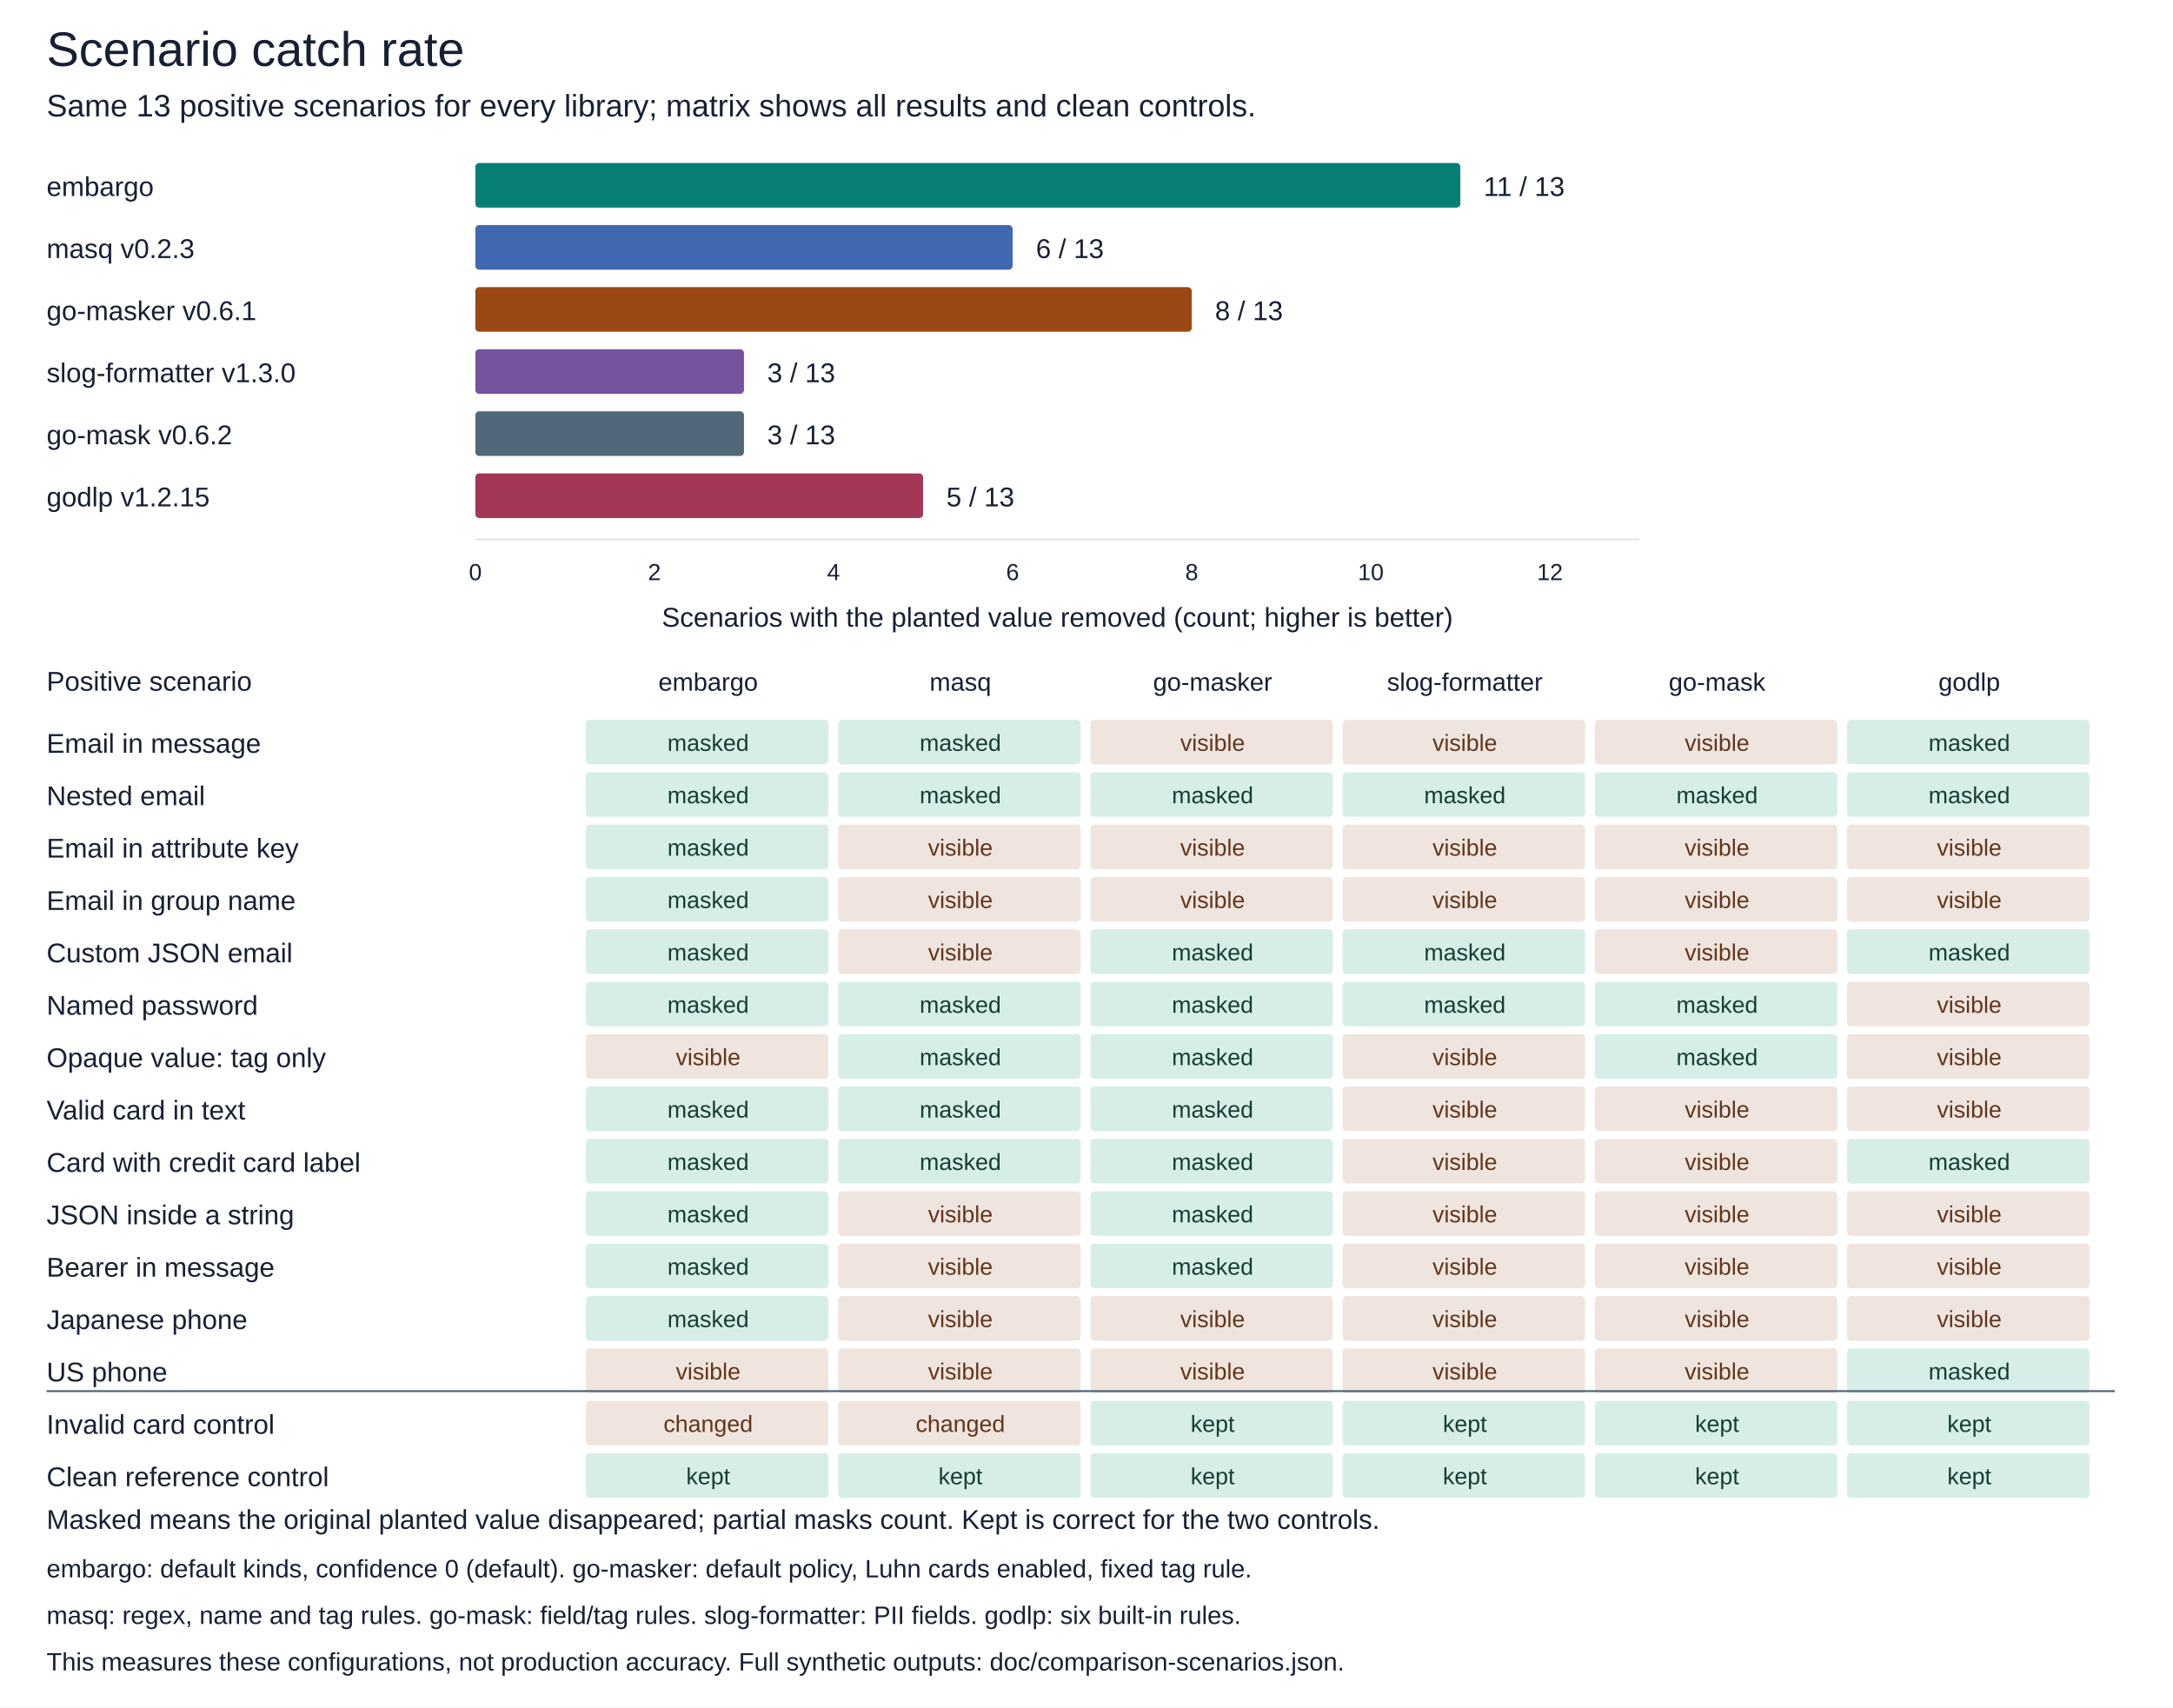
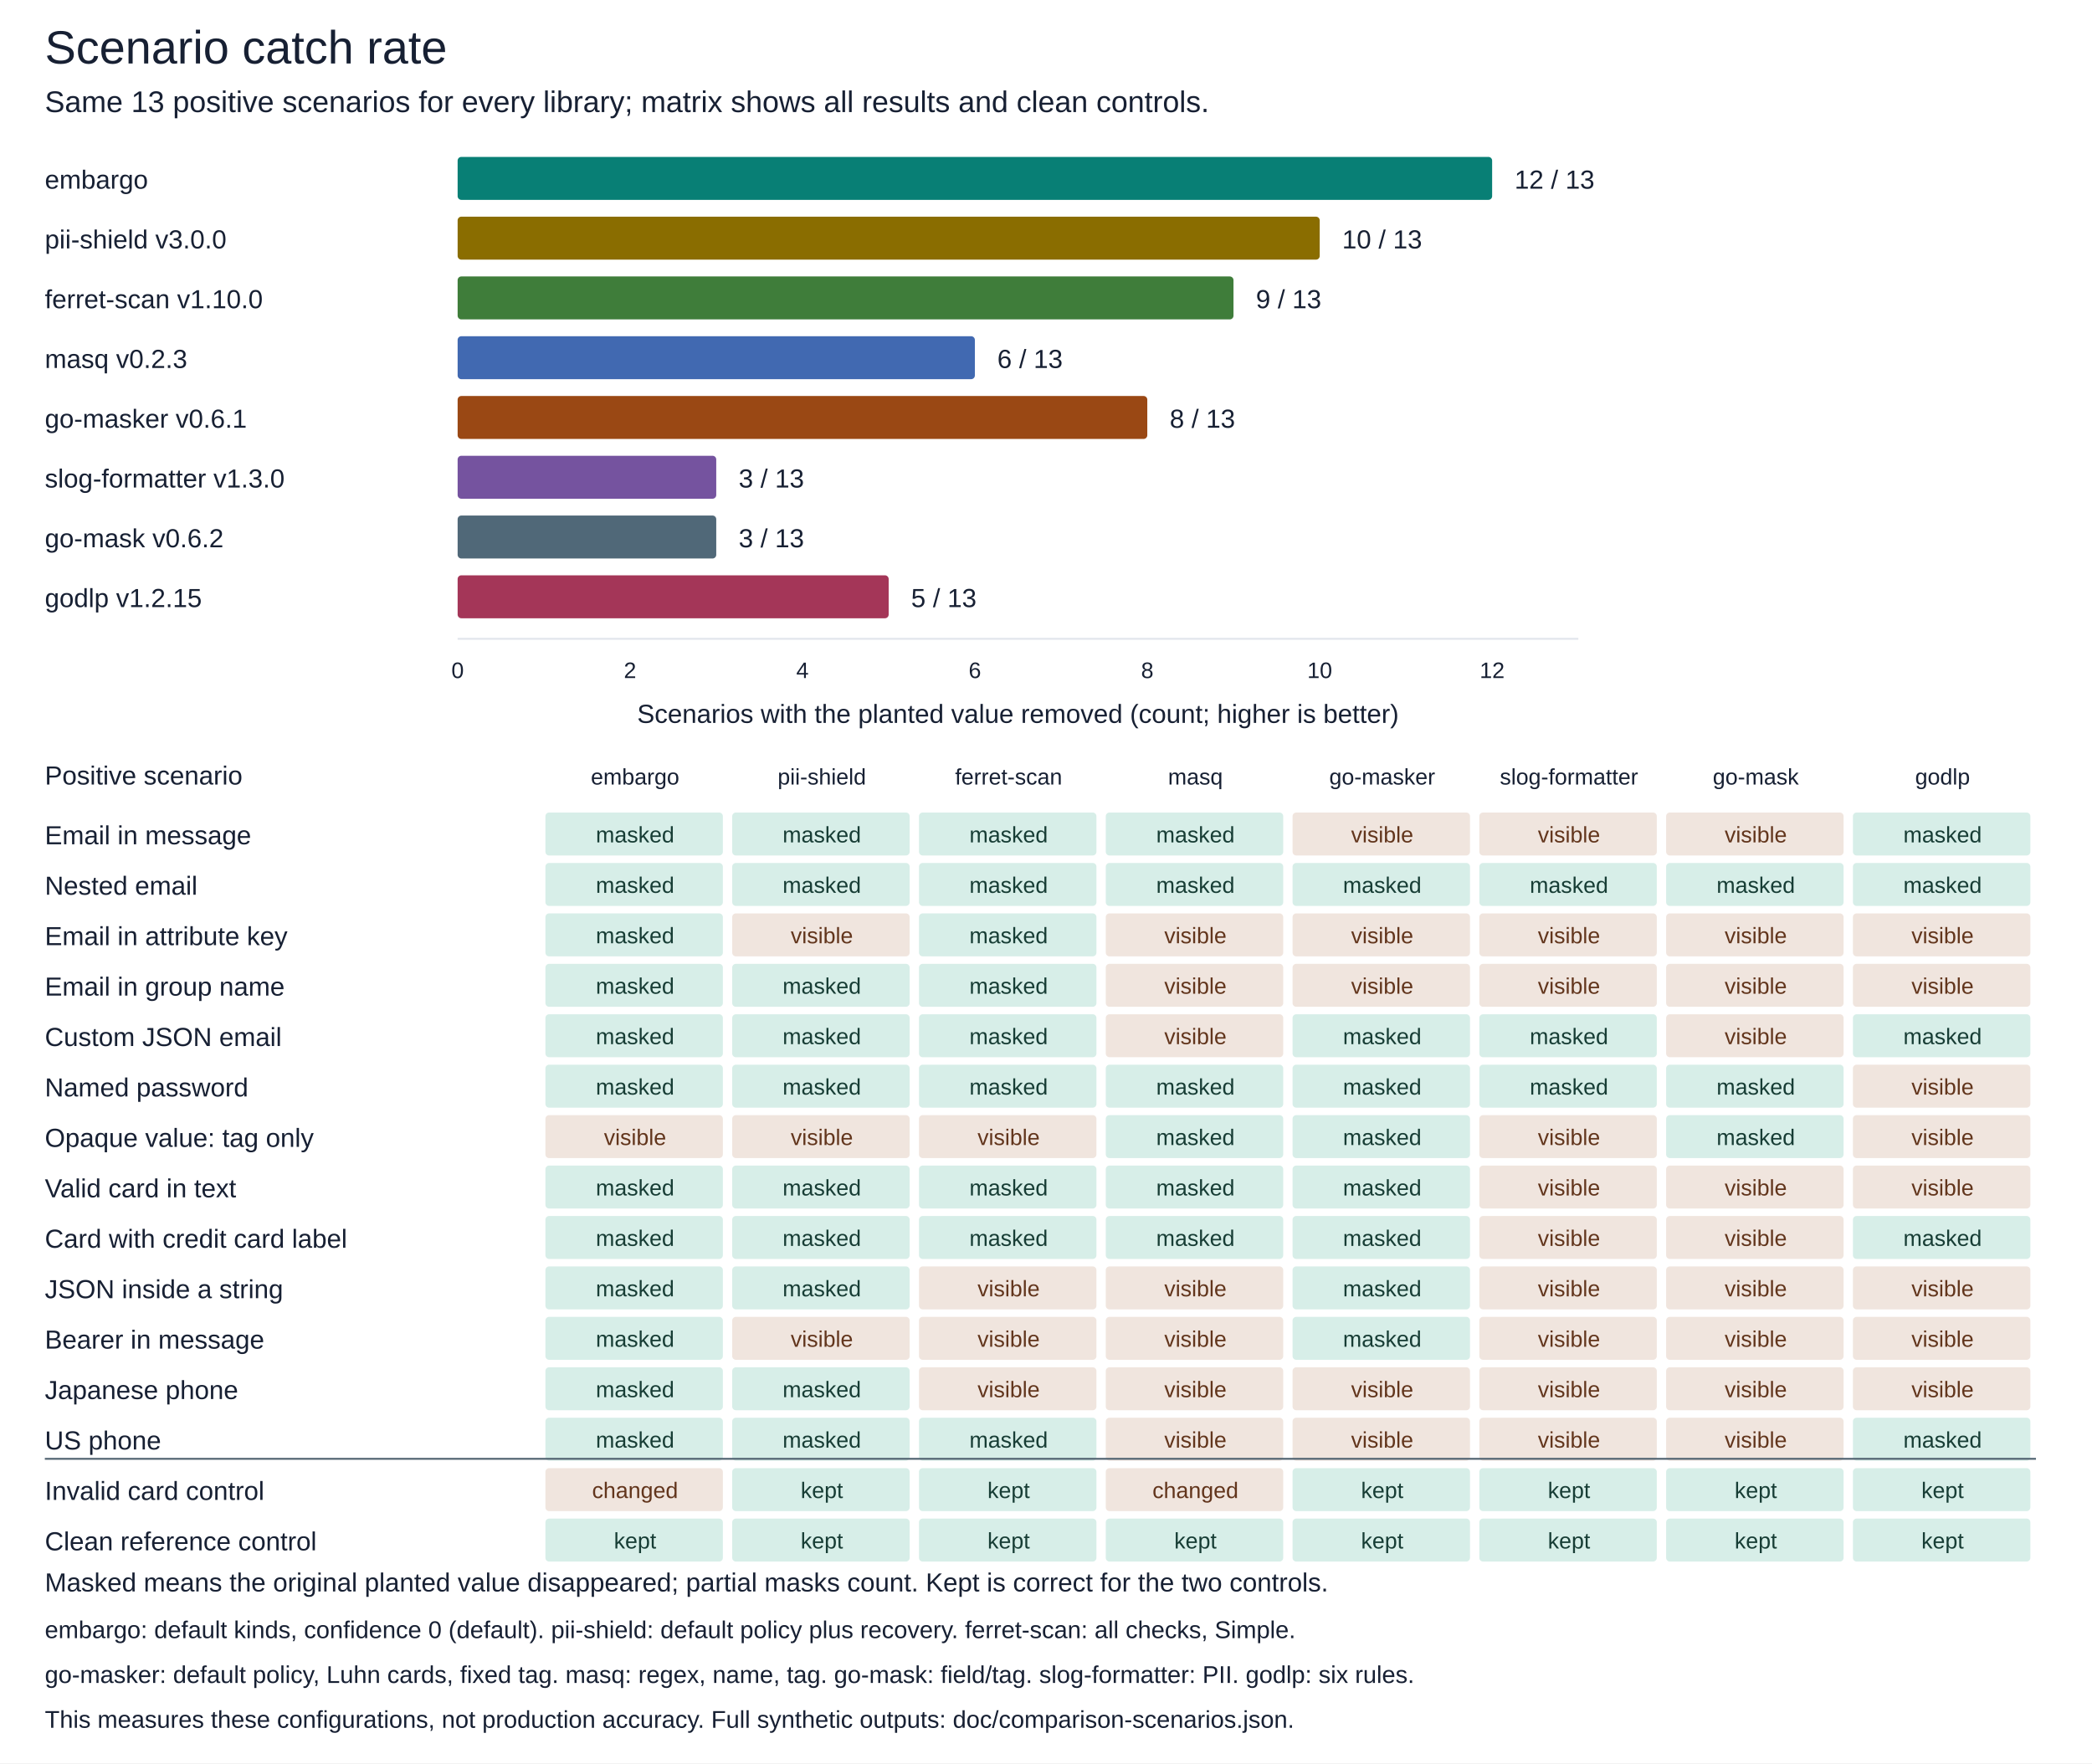
- <svg xmlns="http://www.w3.org/2000/svg" width="1120" height="880" viewBox="0 0 1120 880" role="img">
+ <svg xmlns="http://www.w3.org/2000/svg" width="1120" height="944" viewBox="0 0 1120 944" role="img">
  <rect width="100%" height="100%" fill="white" />
  <g font-family="Arial, sans-serif" font-size="15" fill="#172033">
    <text x="24" y="34" font-size="25" fill="#172033" text-anchor="start">Scenario catch rate</text>
    <text x="24" y="60" font-size="16" fill="#172033" text-anchor="start">Same 13 positive scenarios for every library; matrix shows all results and clean controls.</text>
    <text x="24" y="101" font-size="14" fill="#172033" text-anchor="start">embargo</text>
-     <rect x="245" y="84" width="507.69" height="23" rx="2" fill="#087f75" />
-     <text x="764.69" y="101" font-size="14" fill="#172033" text-anchor="start">11 / 13</text>
-     <text x="24" y="133" font-size="14" fill="#172033" text-anchor="start">masq v0.2.3</text>
-     <rect x="245" y="116" width="276.92" height="23" rx="2" fill="#4169b1" />
-     <text x="533.92" y="133" font-size="14" fill="#172033" text-anchor="start">6 / 13</text>
-     <text x="24" y="165" font-size="14" fill="#172033" text-anchor="start">go-masker v0.6.1</text>
-     <rect x="245" y="148" width="369.23" height="23" rx="2" fill="#9a4814" />
-     <text x="626.23" y="165" font-size="14" fill="#172033" text-anchor="start">8 / 13</text>
-     <text x="24" y="197" font-size="14" fill="#172033" text-anchor="start">slog-formatter v1.3.0</text>
-     <rect x="245" y="180" width="138.46" height="23" rx="2" fill="#75539f" />
-     <text x="395.46" y="197" font-size="14" fill="#172033" text-anchor="start">3 / 13</text>
-     <text x="24" y="229" font-size="14" fill="#172033" text-anchor="start">go-mask v0.6.2</text>
-     <rect x="245" y="212" width="138.46" height="23" rx="2" fill="#506878" />
-     <text x="395.46" y="229" font-size="14" fill="#172033" text-anchor="start">3 / 13</text>
-     <text x="24" y="261" font-size="14" fill="#172033" text-anchor="start">godlp v1.2.15</text>
-     <rect x="245" y="244" width="230.77" height="23" rx="2" fill="#a43658" />
-     <text x="487.77" y="261" font-size="14" fill="#172033" text-anchor="start">5 / 13</text>
-     <path d="M245,278 L845,278" stroke="#e1e5ec" />
-     <text x="245.0" y="299" font-size="12" fill="#172033" text-anchor="middle">0</text>
-     <text x="337.31" y="299" font-size="12" fill="#172033" text-anchor="middle">2</text>
-     <text x="429.62" y="299" font-size="12" fill="#172033" text-anchor="middle">4</text>
-     <text x="521.92" y="299" font-size="12" fill="#172033" text-anchor="middle">6</text>
-     <text x="614.23" y="299" font-size="12" fill="#172033" text-anchor="middle">8</text>
-     <text x="706.54" y="299" font-size="12" fill="#172033" text-anchor="middle">10</text>
-     <text x="798.85" y="299" font-size="12" fill="#172033" text-anchor="middle">12</text>
-     <text x="545" y="323" font-size="14" fill="#172033" text-anchor="middle">Scenarios with the planted value removed (count; higher is better)</text>
-     <text x="24" y="356" font-size="14" fill="#172033" text-anchor="start">Positive scenario</text>
-     <text x="365.0" y="356" font-size="13" fill="#172033" text-anchor="middle">embargo</text>
-     <text x="495.0" y="356" font-size="13" fill="#172033" text-anchor="middle">masq</text>
-     <text x="625.0" y="356" font-size="13" fill="#172033" text-anchor="middle">go-masker</text>
-     <text x="755.0" y="356" font-size="13" fill="#172033" text-anchor="middle">slog-formatter</text>
-     <text x="885.0" y="356" font-size="13" fill="#172033" text-anchor="middle">go-mask</text>
-     <text x="1015.0" y="356" font-size="13" fill="#172033" text-anchor="middle">godlp</text>
-     <text x="24" y="388" font-size="14" fill="#172033" text-anchor="start">Email in message</text>
-     <rect x="302" y="371" width="125.00" height="23" rx="2" fill="#d7eee8" />
-     <text x="365.0" y="387" font-size="12" fill="#173d35" text-anchor="middle">masked</text>
-     <rect x="432" y="371" width="125.00" height="23" rx="2" fill="#d7eee8" />
-     <text x="495.0" y="387" font-size="12" fill="#173d35" text-anchor="middle">masked</text>
-     <rect x="562" y="371" width="125.00" height="23" rx="2" fill="#f0e5de" />
-     <text x="625.0" y="387" font-size="12" fill="#62351c" text-anchor="middle">visible</text>
-     <rect x="692" y="371" width="125.00" height="23" rx="2" fill="#f0e5de" />
-     <text x="755.0" y="387" font-size="12" fill="#62351c" text-anchor="middle">visible</text>
-     <rect x="822" y="371" width="125.00" height="23" rx="2" fill="#f0e5de" />
-     <text x="885.0" y="387" font-size="12" fill="#62351c" text-anchor="middle">visible</text>
-     <rect x="952" y="371" width="125.00" height="23" rx="2" fill="#d7eee8" />
-     <text x="1015.0" y="387" font-size="12" fill="#173d35" text-anchor="middle">masked</text>
-     <text x="24" y="415" font-size="14" fill="#172033" text-anchor="start">Nested email</text>
-     <rect x="302" y="398" width="125.00" height="23" rx="2" fill="#d7eee8" />
-     <text x="365.0" y="414" font-size="12" fill="#173d35" text-anchor="middle">masked</text>
-     <rect x="432" y="398" width="125.00" height="23" rx="2" fill="#d7eee8" />
-     <text x="495.0" y="414" font-size="12" fill="#173d35" text-anchor="middle">masked</text>
-     <rect x="562" y="398" width="125.00" height="23" rx="2" fill="#d7eee8" />
-     <text x="625.0" y="414" font-size="12" fill="#173d35" text-anchor="middle">masked</text>
-     <rect x="692" y="398" width="125.00" height="23" rx="2" fill="#d7eee8" />
-     <text x="755.0" y="414" font-size="12" fill="#173d35" text-anchor="middle">masked</text>
-     <rect x="822" y="398" width="125.00" height="23" rx="2" fill="#d7eee8" />
-     <text x="885.0" y="414" font-size="12" fill="#173d35" text-anchor="middle">masked</text>
-     <rect x="952" y="398" width="125.00" height="23" rx="2" fill="#d7eee8" />
-     <text x="1015.0" y="414" font-size="12" fill="#173d35" text-anchor="middle">masked</text>
-     <text x="24" y="442" font-size="14" fill="#172033" text-anchor="start">Email in attribute key</text>
-     <rect x="302" y="425" width="125.00" height="23" rx="2" fill="#d7eee8" />
-     <text x="365.0" y="441" font-size="12" fill="#173d35" text-anchor="middle">masked</text>
-     <rect x="432" y="425" width="125.00" height="23" rx="2" fill="#f0e5de" />
-     <text x="495.0" y="441" font-size="12" fill="#62351c" text-anchor="middle">visible</text>
-     <rect x="562" y="425" width="125.00" height="23" rx="2" fill="#f0e5de" />
-     <text x="625.0" y="441" font-size="12" fill="#62351c" text-anchor="middle">visible</text>
-     <rect x="692" y="425" width="125.00" height="23" rx="2" fill="#f0e5de" />
-     <text x="755.0" y="441" font-size="12" fill="#62351c" text-anchor="middle">visible</text>
-     <rect x="822" y="425" width="125.00" height="23" rx="2" fill="#f0e5de" />
-     <text x="885.0" y="441" font-size="12" fill="#62351c" text-anchor="middle">visible</text>
-     <rect x="952" y="425" width="125.00" height="23" rx="2" fill="#f0e5de" />
-     <text x="1015.0" y="441" font-size="12" fill="#62351c" text-anchor="middle">visible</text>
-     <text x="24" y="469" font-size="14" fill="#172033" text-anchor="start">Email in group name</text>
-     <rect x="302" y="452" width="125.00" height="23" rx="2" fill="#d7eee8" />
-     <text x="365.0" y="468" font-size="12" fill="#173d35" text-anchor="middle">masked</text>
-     <rect x="432" y="452" width="125.00" height="23" rx="2" fill="#f0e5de" />
-     <text x="495.0" y="468" font-size="12" fill="#62351c" text-anchor="middle">visible</text>
-     <rect x="562" y="452" width="125.00" height="23" rx="2" fill="#f0e5de" />
-     <text x="625.0" y="468" font-size="12" fill="#62351c" text-anchor="middle">visible</text>
-     <rect x="692" y="452" width="125.00" height="23" rx="2" fill="#f0e5de" />
-     <text x="755.0" y="468" font-size="12" fill="#62351c" text-anchor="middle">visible</text>
-     <rect x="822" y="452" width="125.00" height="23" rx="2" fill="#f0e5de" />
-     <text x="885.0" y="468" font-size="12" fill="#62351c" text-anchor="middle">visible</text>
-     <rect x="952" y="452" width="125.00" height="23" rx="2" fill="#f0e5de" />
-     <text x="1015.0" y="468" font-size="12" fill="#62351c" text-anchor="middle">visible</text>
-     <text x="24" y="496" font-size="14" fill="#172033" text-anchor="start">Custom JSON email</text>
-     <rect x="302" y="479" width="125.00" height="23" rx="2" fill="#d7eee8" />
-     <text x="365.0" y="495" font-size="12" fill="#173d35" text-anchor="middle">masked</text>
-     <rect x="432" y="479" width="125.00" height="23" rx="2" fill="#f0e5de" />
-     <text x="495.0" y="495" font-size="12" fill="#62351c" text-anchor="middle">visible</text>
-     <rect x="562" y="479" width="125.00" height="23" rx="2" fill="#d7eee8" />
-     <text x="625.0" y="495" font-size="12" fill="#173d35" text-anchor="middle">masked</text>
-     <rect x="692" y="479" width="125.00" height="23" rx="2" fill="#d7eee8" />
-     <text x="755.0" y="495" font-size="12" fill="#173d35" text-anchor="middle">masked</text>
-     <rect x="822" y="479" width="125.00" height="23" rx="2" fill="#f0e5de" />
-     <text x="885.0" y="495" font-size="12" fill="#62351c" text-anchor="middle">visible</text>
-     <rect x="952" y="479" width="125.00" height="23" rx="2" fill="#d7eee8" />
-     <text x="1015.0" y="495" font-size="12" fill="#173d35" text-anchor="middle">masked</text>
-     <text x="24" y="523" font-size="14" fill="#172033" text-anchor="start">Named password</text>
-     <rect x="302" y="506" width="125.00" height="23" rx="2" fill="#d7eee8" />
-     <text x="365.0" y="522" font-size="12" fill="#173d35" text-anchor="middle">masked</text>
-     <rect x="432" y="506" width="125.00" height="23" rx="2" fill="#d7eee8" />
-     <text x="495.0" y="522" font-size="12" fill="#173d35" text-anchor="middle">masked</text>
-     <rect x="562" y="506" width="125.00" height="23" rx="2" fill="#d7eee8" />
-     <text x="625.0" y="522" font-size="12" fill="#173d35" text-anchor="middle">masked</text>
-     <rect x="692" y="506" width="125.00" height="23" rx="2" fill="#d7eee8" />
-     <text x="755.0" y="522" font-size="12" fill="#173d35" text-anchor="middle">masked</text>
-     <rect x="822" y="506" width="125.00" height="23" rx="2" fill="#d7eee8" />
-     <text x="885.0" y="522" font-size="12" fill="#173d35" text-anchor="middle">masked</text>
-     <rect x="952" y="506" width="125.00" height="23" rx="2" fill="#f0e5de" />
-     <text x="1015.0" y="522" font-size="12" fill="#62351c" text-anchor="middle">visible</text>
-     <text x="24" y="550" font-size="14" fill="#172033" text-anchor="start">Opaque value: tag only</text>
-     <rect x="302" y="533" width="125.00" height="23" rx="2" fill="#f0e5de" />
-     <text x="365.0" y="549" font-size="12" fill="#62351c" text-anchor="middle">visible</text>
-     <rect x="432" y="533" width="125.00" height="23" rx="2" fill="#d7eee8" />
-     <text x="495.0" y="549" font-size="12" fill="#173d35" text-anchor="middle">masked</text>
-     <rect x="562" y="533" width="125.00" height="23" rx="2" fill="#d7eee8" />
-     <text x="625.0" y="549" font-size="12" fill="#173d35" text-anchor="middle">masked</text>
-     <rect x="692" y="533" width="125.00" height="23" rx="2" fill="#f0e5de" />
-     <text x="755.0" y="549" font-size="12" fill="#62351c" text-anchor="middle">visible</text>
-     <rect x="822" y="533" width="125.00" height="23" rx="2" fill="#d7eee8" />
-     <text x="885.0" y="549" font-size="12" fill="#173d35" text-anchor="middle">masked</text>
-     <rect x="952" y="533" width="125.00" height="23" rx="2" fill="#f0e5de" />
-     <text x="1015.0" y="549" font-size="12" fill="#62351c" text-anchor="middle">visible</text>
-     <text x="24" y="577" font-size="14" fill="#172033" text-anchor="start">Valid card in text</text>
-     <rect x="302" y="560" width="125.00" height="23" rx="2" fill="#d7eee8" />
-     <text x="365.0" y="576" font-size="12" fill="#173d35" text-anchor="middle">masked</text>
-     <rect x="432" y="560" width="125.00" height="23" rx="2" fill="#d7eee8" />
-     <text x="495.0" y="576" font-size="12" fill="#173d35" text-anchor="middle">masked</text>
-     <rect x="562" y="560" width="125.00" height="23" rx="2" fill="#d7eee8" />
-     <text x="625.0" y="576" font-size="12" fill="#173d35" text-anchor="middle">masked</text>
-     <rect x="692" y="560" width="125.00" height="23" rx="2" fill="#f0e5de" />
-     <text x="755.0" y="576" font-size="12" fill="#62351c" text-anchor="middle">visible</text>
-     <rect x="822" y="560" width="125.00" height="23" rx="2" fill="#f0e5de" />
-     <text x="885.0" y="576" font-size="12" fill="#62351c" text-anchor="middle">visible</text>
-     <rect x="952" y="560" width="125.00" height="23" rx="2" fill="#f0e5de" />
-     <text x="1015.0" y="576" font-size="12" fill="#62351c" text-anchor="middle">visible</text>
-     <text x="24" y="604" font-size="14" fill="#172033" text-anchor="start">Card with credit card label</text>
-     <rect x="302" y="587" width="125.00" height="23" rx="2" fill="#d7eee8" />
-     <text x="365.0" y="603" font-size="12" fill="#173d35" text-anchor="middle">masked</text>
-     <rect x="432" y="587" width="125.00" height="23" rx="2" fill="#d7eee8" />
-     <text x="495.0" y="603" font-size="12" fill="#173d35" text-anchor="middle">masked</text>
-     <rect x="562" y="587" width="125.00" height="23" rx="2" fill="#d7eee8" />
-     <text x="625.0" y="603" font-size="12" fill="#173d35" text-anchor="middle">masked</text>
-     <rect x="692" y="587" width="125.00" height="23" rx="2" fill="#f0e5de" />
-     <text x="755.0" y="603" font-size="12" fill="#62351c" text-anchor="middle">visible</text>
-     <rect x="822" y="587" width="125.00" height="23" rx="2" fill="#f0e5de" />
-     <text x="885.0" y="603" font-size="12" fill="#62351c" text-anchor="middle">visible</text>
-     <rect x="952" y="587" width="125.00" height="23" rx="2" fill="#d7eee8" />
-     <text x="1015.0" y="603" font-size="12" fill="#173d35" text-anchor="middle">masked</text>
-     <text x="24" y="631" font-size="14" fill="#172033" text-anchor="start">JSON inside a string</text>
-     <rect x="302" y="614" width="125.00" height="23" rx="2" fill="#d7eee8" />
-     <text x="365.0" y="630" font-size="12" fill="#173d35" text-anchor="middle">masked</text>
-     <rect x="432" y="614" width="125.00" height="23" rx="2" fill="#f0e5de" />
-     <text x="495.0" y="630" font-size="12" fill="#62351c" text-anchor="middle">visible</text>
-     <rect x="562" y="614" width="125.00" height="23" rx="2" fill="#d7eee8" />
-     <text x="625.0" y="630" font-size="12" fill="#173d35" text-anchor="middle">masked</text>
-     <rect x="692" y="614" width="125.00" height="23" rx="2" fill="#f0e5de" />
-     <text x="755.0" y="630" font-size="12" fill="#62351c" text-anchor="middle">visible</text>
-     <rect x="822" y="614" width="125.00" height="23" rx="2" fill="#f0e5de" />
-     <text x="885.0" y="630" font-size="12" fill="#62351c" text-anchor="middle">visible</text>
-     <rect x="952" y="614" width="125.00" height="23" rx="2" fill="#f0e5de" />
-     <text x="1015.0" y="630" font-size="12" fill="#62351c" text-anchor="middle">visible</text>
-     <text x="24" y="658" font-size="14" fill="#172033" text-anchor="start">Bearer in message</text>
-     <rect x="302" y="641" width="125.00" height="23" rx="2" fill="#d7eee8" />
-     <text x="365.0" y="657" font-size="12" fill="#173d35" text-anchor="middle">masked</text>
-     <rect x="432" y="641" width="125.00" height="23" rx="2" fill="#f0e5de" />
-     <text x="495.0" y="657" font-size="12" fill="#62351c" text-anchor="middle">visible</text>
-     <rect x="562" y="641" width="125.00" height="23" rx="2" fill="#d7eee8" />
-     <text x="625.0" y="657" font-size="12" fill="#173d35" text-anchor="middle">masked</text>
-     <rect x="692" y="641" width="125.00" height="23" rx="2" fill="#f0e5de" />
-     <text x="755.0" y="657" font-size="12" fill="#62351c" text-anchor="middle">visible</text>
-     <rect x="822" y="641" width="125.00" height="23" rx="2" fill="#f0e5de" />
-     <text x="885.0" y="657" font-size="12" fill="#62351c" text-anchor="middle">visible</text>
-     <rect x="952" y="641" width="125.00" height="23" rx="2" fill="#f0e5de" />
-     <text x="1015.0" y="657" font-size="12" fill="#62351c" text-anchor="middle">visible</text>
-     <text x="24" y="685" font-size="14" fill="#172033" text-anchor="start">Japanese phone</text>
-     <rect x="302" y="668" width="125.00" height="23" rx="2" fill="#d7eee8" />
-     <text x="365.0" y="684" font-size="12" fill="#173d35" text-anchor="middle">masked</text>
-     <rect x="432" y="668" width="125.00" height="23" rx="2" fill="#f0e5de" />
-     <text x="495.0" y="684" font-size="12" fill="#62351c" text-anchor="middle">visible</text>
-     <rect x="562" y="668" width="125.00" height="23" rx="2" fill="#f0e5de" />
-     <text x="625.0" y="684" font-size="12" fill="#62351c" text-anchor="middle">visible</text>
-     <rect x="692" y="668" width="125.00" height="23" rx="2" fill="#f0e5de" />
-     <text x="755.0" y="684" font-size="12" fill="#62351c" text-anchor="middle">visible</text>
-     <rect x="822" y="668" width="125.00" height="23" rx="2" fill="#f0e5de" />
-     <text x="885.0" y="684" font-size="12" fill="#62351c" text-anchor="middle">visible</text>
-     <rect x="952" y="668" width="125.00" height="23" rx="2" fill="#f0e5de" />
-     <text x="1015.0" y="684" font-size="12" fill="#62351c" text-anchor="middle">visible</text>
-     <text x="24" y="712" font-size="14" fill="#172033" text-anchor="start">US phone</text>
-     <rect x="302" y="695" width="125.00" height="23" rx="2" fill="#f0e5de" />
-     <text x="365.0" y="711" font-size="12" fill="#62351c" text-anchor="middle">visible</text>
-     <rect x="432" y="695" width="125.00" height="23" rx="2" fill="#f0e5de" />
-     <text x="495.0" y="711" font-size="12" fill="#62351c" text-anchor="middle">visible</text>
-     <rect x="562" y="695" width="125.00" height="23" rx="2" fill="#f0e5de" />
-     <text x="625.0" y="711" font-size="12" fill="#62351c" text-anchor="middle">visible</text>
-     <rect x="692" y="695" width="125.00" height="23" rx="2" fill="#f0e5de" />
-     <text x="755.0" y="711" font-size="12" fill="#62351c" text-anchor="middle">visible</text>
-     <rect x="822" y="695" width="125.00" height="23" rx="2" fill="#f0e5de" />
-     <text x="885.0" y="711" font-size="12" fill="#62351c" text-anchor="middle">visible</text>
-     <rect x="952" y="695" width="125.00" height="23" rx="2" fill="#d7eee8" />
-     <text x="1015.0" y="711" font-size="12" fill="#173d35" text-anchor="middle">masked</text>
-     <path d="M24,717 L1090,717" stroke="#526472" />
-     <text x="24" y="739" font-size="14" fill="#172033" text-anchor="start">Invalid card control</text>
-     <rect x="302" y="722" width="125.00" height="23" rx="2" fill="#f0e5de" />
-     <text x="365.0" y="738" font-size="12" fill="#62351c" text-anchor="middle">changed</text>
-     <rect x="432" y="722" width="125.00" height="23" rx="2" fill="#f0e5de" />
-     <text x="495.0" y="738" font-size="12" fill="#62351c" text-anchor="middle">changed</text>
-     <rect x="562" y="722" width="125.00" height="23" rx="2" fill="#d7eee8" />
-     <text x="625.0" y="738" font-size="12" fill="#173d35" text-anchor="middle">kept</text>
-     <rect x="692" y="722" width="125.00" height="23" rx="2" fill="#d7eee8" />
-     <text x="755.0" y="738" font-size="12" fill="#173d35" text-anchor="middle">kept</text>
-     <rect x="822" y="722" width="125.00" height="23" rx="2" fill="#d7eee8" />
-     <text x="885.0" y="738" font-size="12" fill="#173d35" text-anchor="middle">kept</text>
-     <rect x="952" y="722" width="125.00" height="23" rx="2" fill="#d7eee8" />
-     <text x="1015.0" y="738" font-size="12" fill="#173d35" text-anchor="middle">kept</text>
-     <text x="24" y="766" font-size="14" fill="#172033" text-anchor="start">Clean reference control</text>
-     <rect x="302" y="749" width="125.00" height="23" rx="2" fill="#d7eee8" />
-     <text x="365.0" y="765" font-size="12" fill="#173d35" text-anchor="middle">kept</text>
-     <rect x="432" y="749" width="125.00" height="23" rx="2" fill="#d7eee8" />
-     <text x="495.0" y="765" font-size="12" fill="#173d35" text-anchor="middle">kept</text>
-     <rect x="562" y="749" width="125.00" height="23" rx="2" fill="#d7eee8" />
-     <text x="625.0" y="765" font-size="12" fill="#173d35" text-anchor="middle">kept</text>
-     <rect x="692" y="749" width="125.00" height="23" rx="2" fill="#d7eee8" />
-     <text x="755.0" y="765" font-size="12" fill="#173d35" text-anchor="middle">kept</text>
-     <rect x="822" y="749" width="125.00" height="23" rx="2" fill="#d7eee8" />
-     <text x="885.0" y="765" font-size="12" fill="#173d35" text-anchor="middle">kept</text>
-     <rect x="952" y="749" width="125.00" height="23" rx="2" fill="#d7eee8" />
-     <text x="1015.0" y="765" font-size="12" fill="#173d35" text-anchor="middle">kept</text>
-     <text x="24" y="788" font-size="14" fill="#172033" text-anchor="start">Masked means the original planted value disappeared; partial masks count. Kept is correct for the two controls.</text>
-     <text x="24" y="813" font-size="13" fill="#172033" text-anchor="start">embargo: default kinds, confidence 0 (default). go-masker: default policy, Luhn cards enabled, fixed tag rule.</text>
-     <text x="24" y="837" font-size="13" fill="#172033" text-anchor="start">masq: regex, name and tag rules. go-mask: field/tag rules. slog-formatter: PII fields. godlp: six built-in rules.</text>
-     <text x="24" y="861" font-size="13" fill="#172033" text-anchor="start">This measures these configurations, not production accuracy. Full synthetic outputs: doc/comparison-scenarios.json.</text>
+     <rect x="245" y="84" width="553.85" height="23" rx="2" fill="#087f75" />
+     <text x="810.85" y="101" font-size="14" fill="#172033" text-anchor="start">12 / 13</text>
+     <text x="24" y="133" font-size="14" fill="#172033" text-anchor="start">pii-shield v3.0.0</text>
+     <rect x="245" y="116" width="461.54" height="23" rx="2" fill="#8a6d00" />
+     <text x="718.54" y="133" font-size="14" fill="#172033" text-anchor="start">10 / 13</text>
+     <text x="24" y="165" font-size="14" fill="#172033" text-anchor="start">ferret-scan v1.10.0</text>
+     <rect x="245" y="148" width="415.38" height="23" rx="2" fill="#3f7d3a" />
+     <text x="672.38" y="165" font-size="14" fill="#172033" text-anchor="start">9 / 13</text>
+     <text x="24" y="197" font-size="14" fill="#172033" text-anchor="start">masq v0.2.3</text>
+     <rect x="245" y="180" width="276.92" height="23" rx="2" fill="#4169b1" />
+     <text x="533.92" y="197" font-size="14" fill="#172033" text-anchor="start">6 / 13</text>
+     <text x="24" y="229" font-size="14" fill="#172033" text-anchor="start">go-masker v0.6.1</text>
+     <rect x="245" y="212" width="369.23" height="23" rx="2" fill="#9a4814" />
+     <text x="626.23" y="229" font-size="14" fill="#172033" text-anchor="start">8 / 13</text>
+     <text x="24" y="261" font-size="14" fill="#172033" text-anchor="start">slog-formatter v1.3.0</text>
+     <rect x="245" y="244" width="138.46" height="23" rx="2" fill="#75539f" />
+     <text x="395.46" y="261" font-size="14" fill="#172033" text-anchor="start">3 / 13</text>
+     <text x="24" y="293" font-size="14" fill="#172033" text-anchor="start">go-mask v0.6.2</text>
+     <rect x="245" y="276" width="138.46" height="23" rx="2" fill="#506878" />
+     <text x="395.46" y="293" font-size="14" fill="#172033" text-anchor="start">3 / 13</text>
+     <text x="24" y="325" font-size="14" fill="#172033" text-anchor="start">godlp v1.2.15</text>
+     <rect x="245" y="308" width="230.77" height="23" rx="2" fill="#a43658" />
+     <text x="487.77" y="325" font-size="14" fill="#172033" text-anchor="start">5 / 13</text>
+     <path d="M245,342 L845,342" stroke="#e1e5ec" />
+     <text x="245.0" y="363" font-size="12" fill="#172033" text-anchor="middle">0</text>
+     <text x="337.31" y="363" font-size="12" fill="#172033" text-anchor="middle">2</text>
+     <text x="429.62" y="363" font-size="12" fill="#172033" text-anchor="middle">4</text>
+     <text x="521.92" y="363" font-size="12" fill="#172033" text-anchor="middle">6</text>
+     <text x="614.23" y="363" font-size="12" fill="#172033" text-anchor="middle">8</text>
+     <text x="706.54" y="363" font-size="12" fill="#172033" text-anchor="middle">10</text>
+     <text x="798.85" y="363" font-size="12" fill="#172033" text-anchor="middle">12</text>
+     <text x="545" y="387" font-size="14" fill="#172033" text-anchor="middle">Scenarios with the planted value removed (count; higher is better)</text>
+     <text x="24" y="420" font-size="14" fill="#172033" text-anchor="start">Positive scenario</text>
+     <text x="340.0" y="420" font-size="12" fill="#172033" text-anchor="middle">embargo</text>
+     <text x="440.0" y="420" font-size="12" fill="#172033" text-anchor="middle">pii-shield</text>
+     <text x="540.0" y="420" font-size="12" fill="#172033" text-anchor="middle">ferret-scan</text>
+     <text x="640.0" y="420" font-size="12" fill="#172033" text-anchor="middle">masq</text>
+     <text x="740.0" y="420" font-size="12" fill="#172033" text-anchor="middle">go-masker</text>
+     <text x="840.0" y="420" font-size="12" fill="#172033" text-anchor="middle">slog-formatter</text>
+     <text x="940.0" y="420" font-size="12" fill="#172033" text-anchor="middle">go-mask</text>
+     <text x="1040.0" y="420" font-size="12" fill="#172033" text-anchor="middle">godlp</text>
+     <text x="24" y="452" font-size="14" fill="#172033" text-anchor="start">Email in message</text>
+     <rect x="292" y="435" width="95.00" height="23" rx="2" fill="#d7eee8" />
+     <text x="340.0" y="451" font-size="12" fill="#173d35" text-anchor="middle">masked</text>
+     <rect x="392" y="435" width="95.00" height="23" rx="2" fill="#d7eee8" />
+     <text x="440.0" y="451" font-size="12" fill="#173d35" text-anchor="middle">masked</text>
+     <rect x="492" y="435" width="95.00" height="23" rx="2" fill="#d7eee8" />
+     <text x="540.0" y="451" font-size="12" fill="#173d35" text-anchor="middle">masked</text>
+     <rect x="592" y="435" width="95.00" height="23" rx="2" fill="#d7eee8" />
+     <text x="640.0" y="451" font-size="12" fill="#173d35" text-anchor="middle">masked</text>
+     <rect x="692" y="435" width="95.00" height="23" rx="2" fill="#f0e5de" />
+     <text x="740.0" y="451" font-size="12" fill="#62351c" text-anchor="middle">visible</text>
+     <rect x="792" y="435" width="95.00" height="23" rx="2" fill="#f0e5de" />
+     <text x="840.0" y="451" font-size="12" fill="#62351c" text-anchor="middle">visible</text>
+     <rect x="892" y="435" width="95.00" height="23" rx="2" fill="#f0e5de" />
+     <text x="940.0" y="451" font-size="12" fill="#62351c" text-anchor="middle">visible</text>
+     <rect x="992" y="435" width="95.00" height="23" rx="2" fill="#d7eee8" />
+     <text x="1040.0" y="451" font-size="12" fill="#173d35" text-anchor="middle">masked</text>
+     <text x="24" y="479" font-size="14" fill="#172033" text-anchor="start">Nested email</text>
+     <rect x="292" y="462" width="95.00" height="23" rx="2" fill="#d7eee8" />
+     <text x="340.0" y="478" font-size="12" fill="#173d35" text-anchor="middle">masked</text>
+     <rect x="392" y="462" width="95.00" height="23" rx="2" fill="#d7eee8" />
+     <text x="440.0" y="478" font-size="12" fill="#173d35" text-anchor="middle">masked</text>
+     <rect x="492" y="462" width="95.00" height="23" rx="2" fill="#d7eee8" />
+     <text x="540.0" y="478" font-size="12" fill="#173d35" text-anchor="middle">masked</text>
+     <rect x="592" y="462" width="95.00" height="23" rx="2" fill="#d7eee8" />
+     <text x="640.0" y="478" font-size="12" fill="#173d35" text-anchor="middle">masked</text>
+     <rect x="692" y="462" width="95.00" height="23" rx="2" fill="#d7eee8" />
+     <text x="740.0" y="478" font-size="12" fill="#173d35" text-anchor="middle">masked</text>
+     <rect x="792" y="462" width="95.00" height="23" rx="2" fill="#d7eee8" />
+     <text x="840.0" y="478" font-size="12" fill="#173d35" text-anchor="middle">masked</text>
+     <rect x="892" y="462" width="95.00" height="23" rx="2" fill="#d7eee8" />
+     <text x="940.0" y="478" font-size="12" fill="#173d35" text-anchor="middle">masked</text>
+     <rect x="992" y="462" width="95.00" height="23" rx="2" fill="#d7eee8" />
+     <text x="1040.0" y="478" font-size="12" fill="#173d35" text-anchor="middle">masked</text>
+     <text x="24" y="506" font-size="14" fill="#172033" text-anchor="start">Email in attribute key</text>
+     <rect x="292" y="489" width="95.00" height="23" rx="2" fill="#d7eee8" />
+     <text x="340.0" y="505" font-size="12" fill="#173d35" text-anchor="middle">masked</text>
+     <rect x="392" y="489" width="95.00" height="23" rx="2" fill="#f0e5de" />
+     <text x="440.0" y="505" font-size="12" fill="#62351c" text-anchor="middle">visible</text>
+     <rect x="492" y="489" width="95.00" height="23" rx="2" fill="#d7eee8" />
+     <text x="540.0" y="505" font-size="12" fill="#173d35" text-anchor="middle">masked</text>
+     <rect x="592" y="489" width="95.00" height="23" rx="2" fill="#f0e5de" />
+     <text x="640.0" y="505" font-size="12" fill="#62351c" text-anchor="middle">visible</text>
+     <rect x="692" y="489" width="95.00" height="23" rx="2" fill="#f0e5de" />
+     <text x="740.0" y="505" font-size="12" fill="#62351c" text-anchor="middle">visible</text>
+     <rect x="792" y="489" width="95.00" height="23" rx="2" fill="#f0e5de" />
+     <text x="840.0" y="505" font-size="12" fill="#62351c" text-anchor="middle">visible</text>
+     <rect x="892" y="489" width="95.00" height="23" rx="2" fill="#f0e5de" />
+     <text x="940.0" y="505" font-size="12" fill="#62351c" text-anchor="middle">visible</text>
+     <rect x="992" y="489" width="95.00" height="23" rx="2" fill="#f0e5de" />
+     <text x="1040.0" y="505" font-size="12" fill="#62351c" text-anchor="middle">visible</text>
+     <text x="24" y="533" font-size="14" fill="#172033" text-anchor="start">Email in group name</text>
+     <rect x="292" y="516" width="95.00" height="23" rx="2" fill="#d7eee8" />
+     <text x="340.0" y="532" font-size="12" fill="#173d35" text-anchor="middle">masked</text>
+     <rect x="392" y="516" width="95.00" height="23" rx="2" fill="#d7eee8" />
+     <text x="440.0" y="532" font-size="12" fill="#173d35" text-anchor="middle">masked</text>
+     <rect x="492" y="516" width="95.00" height="23" rx="2" fill="#d7eee8" />
+     <text x="540.0" y="532" font-size="12" fill="#173d35" text-anchor="middle">masked</text>
+     <rect x="592" y="516" width="95.00" height="23" rx="2" fill="#f0e5de" />
+     <text x="640.0" y="532" font-size="12" fill="#62351c" text-anchor="middle">visible</text>
+     <rect x="692" y="516" width="95.00" height="23" rx="2" fill="#f0e5de" />
+     <text x="740.0" y="532" font-size="12" fill="#62351c" text-anchor="middle">visible</text>
+     <rect x="792" y="516" width="95.00" height="23" rx="2" fill="#f0e5de" />
+     <text x="840.0" y="532" font-size="12" fill="#62351c" text-anchor="middle">visible</text>
+     <rect x="892" y="516" width="95.00" height="23" rx="2" fill="#f0e5de" />
+     <text x="940.0" y="532" font-size="12" fill="#62351c" text-anchor="middle">visible</text>
+     <rect x="992" y="516" width="95.00" height="23" rx="2" fill="#f0e5de" />
+     <text x="1040.0" y="532" font-size="12" fill="#62351c" text-anchor="middle">visible</text>
+     <text x="24" y="560" font-size="14" fill="#172033" text-anchor="start">Custom JSON email</text>
+     <rect x="292" y="543" width="95.00" height="23" rx="2" fill="#d7eee8" />
+     <text x="340.0" y="559" font-size="12" fill="#173d35" text-anchor="middle">masked</text>
+     <rect x="392" y="543" width="95.00" height="23" rx="2" fill="#d7eee8" />
+     <text x="440.0" y="559" font-size="12" fill="#173d35" text-anchor="middle">masked</text>
+     <rect x="492" y="543" width="95.00" height="23" rx="2" fill="#d7eee8" />
+     <text x="540.0" y="559" font-size="12" fill="#173d35" text-anchor="middle">masked</text>
+     <rect x="592" y="543" width="95.00" height="23" rx="2" fill="#f0e5de" />
+     <text x="640.0" y="559" font-size="12" fill="#62351c" text-anchor="middle">visible</text>
+     <rect x="692" y="543" width="95.00" height="23" rx="2" fill="#d7eee8" />
+     <text x="740.0" y="559" font-size="12" fill="#173d35" text-anchor="middle">masked</text>
+     <rect x="792" y="543" width="95.00" height="23" rx="2" fill="#d7eee8" />
+     <text x="840.0" y="559" font-size="12" fill="#173d35" text-anchor="middle">masked</text>
+     <rect x="892" y="543" width="95.00" height="23" rx="2" fill="#f0e5de" />
+     <text x="940.0" y="559" font-size="12" fill="#62351c" text-anchor="middle">visible</text>
+     <rect x="992" y="543" width="95.00" height="23" rx="2" fill="#d7eee8" />
+     <text x="1040.0" y="559" font-size="12" fill="#173d35" text-anchor="middle">masked</text>
+     <text x="24" y="587" font-size="14" fill="#172033" text-anchor="start">Named password</text>
+     <rect x="292" y="570" width="95.00" height="23" rx="2" fill="#d7eee8" />
+     <text x="340.0" y="586" font-size="12" fill="#173d35" text-anchor="middle">masked</text>
+     <rect x="392" y="570" width="95.00" height="23" rx="2" fill="#d7eee8" />
+     <text x="440.0" y="586" font-size="12" fill="#173d35" text-anchor="middle">masked</text>
+     <rect x="492" y="570" width="95.00" height="23" rx="2" fill="#d7eee8" />
+     <text x="540.0" y="586" font-size="12" fill="#173d35" text-anchor="middle">masked</text>
+     <rect x="592" y="570" width="95.00" height="23" rx="2" fill="#d7eee8" />
+     <text x="640.0" y="586" font-size="12" fill="#173d35" text-anchor="middle">masked</text>
+     <rect x="692" y="570" width="95.00" height="23" rx="2" fill="#d7eee8" />
+     <text x="740.0" y="586" font-size="12" fill="#173d35" text-anchor="middle">masked</text>
+     <rect x="792" y="570" width="95.00" height="23" rx="2" fill="#d7eee8" />
+     <text x="840.0" y="586" font-size="12" fill="#173d35" text-anchor="middle">masked</text>
+     <rect x="892" y="570" width="95.00" height="23" rx="2" fill="#d7eee8" />
+     <text x="940.0" y="586" font-size="12" fill="#173d35" text-anchor="middle">masked</text>
+     <rect x="992" y="570" width="95.00" height="23" rx="2" fill="#f0e5de" />
+     <text x="1040.0" y="586" font-size="12" fill="#62351c" text-anchor="middle">visible</text>
+     <text x="24" y="614" font-size="14" fill="#172033" text-anchor="start">Opaque value: tag only</text>
+     <rect x="292" y="597" width="95.00" height="23" rx="2" fill="#f0e5de" />
+     <text x="340.0" y="613" font-size="12" fill="#62351c" text-anchor="middle">visible</text>
+     <rect x="392" y="597" width="95.00" height="23" rx="2" fill="#f0e5de" />
+     <text x="440.0" y="613" font-size="12" fill="#62351c" text-anchor="middle">visible</text>
+     <rect x="492" y="597" width="95.00" height="23" rx="2" fill="#f0e5de" />
+     <text x="540.0" y="613" font-size="12" fill="#62351c" text-anchor="middle">visible</text>
+     <rect x="592" y="597" width="95.00" height="23" rx="2" fill="#d7eee8" />
+     <text x="640.0" y="613" font-size="12" fill="#173d35" text-anchor="middle">masked</text>
+     <rect x="692" y="597" width="95.00" height="23" rx="2" fill="#d7eee8" />
+     <text x="740.0" y="613" font-size="12" fill="#173d35" text-anchor="middle">masked</text>
+     <rect x="792" y="597" width="95.00" height="23" rx="2" fill="#f0e5de" />
+     <text x="840.0" y="613" font-size="12" fill="#62351c" text-anchor="middle">visible</text>
+     <rect x="892" y="597" width="95.00" height="23" rx="2" fill="#d7eee8" />
+     <text x="940.0" y="613" font-size="12" fill="#173d35" text-anchor="middle">masked</text>
+     <rect x="992" y="597" width="95.00" height="23" rx="2" fill="#f0e5de" />
+     <text x="1040.0" y="613" font-size="12" fill="#62351c" text-anchor="middle">visible</text>
+     <text x="24" y="641" font-size="14" fill="#172033" text-anchor="start">Valid card in text</text>
+     <rect x="292" y="624" width="95.00" height="23" rx="2" fill="#d7eee8" />
+     <text x="340.0" y="640" font-size="12" fill="#173d35" text-anchor="middle">masked</text>
+     <rect x="392" y="624" width="95.00" height="23" rx="2" fill="#d7eee8" />
+     <text x="440.0" y="640" font-size="12" fill="#173d35" text-anchor="middle">masked</text>
+     <rect x="492" y="624" width="95.00" height="23" rx="2" fill="#d7eee8" />
+     <text x="540.0" y="640" font-size="12" fill="#173d35" text-anchor="middle">masked</text>
+     <rect x="592" y="624" width="95.00" height="23" rx="2" fill="#d7eee8" />
+     <text x="640.0" y="640" font-size="12" fill="#173d35" text-anchor="middle">masked</text>
+     <rect x="692" y="624" width="95.00" height="23" rx="2" fill="#d7eee8" />
+     <text x="740.0" y="640" font-size="12" fill="#173d35" text-anchor="middle">masked</text>
+     <rect x="792" y="624" width="95.00" height="23" rx="2" fill="#f0e5de" />
+     <text x="840.0" y="640" font-size="12" fill="#62351c" text-anchor="middle">visible</text>
+     <rect x="892" y="624" width="95.00" height="23" rx="2" fill="#f0e5de" />
+     <text x="940.0" y="640" font-size="12" fill="#62351c" text-anchor="middle">visible</text>
+     <rect x="992" y="624" width="95.00" height="23" rx="2" fill="#f0e5de" />
+     <text x="1040.0" y="640" font-size="12" fill="#62351c" text-anchor="middle">visible</text>
+     <text x="24" y="668" font-size="14" fill="#172033" text-anchor="start">Card with credit card label</text>
+     <rect x="292" y="651" width="95.00" height="23" rx="2" fill="#d7eee8" />
+     <text x="340.0" y="667" font-size="12" fill="#173d35" text-anchor="middle">masked</text>
+     <rect x="392" y="651" width="95.00" height="23" rx="2" fill="#d7eee8" />
+     <text x="440.0" y="667" font-size="12" fill="#173d35" text-anchor="middle">masked</text>
+     <rect x="492" y="651" width="95.00" height="23" rx="2" fill="#d7eee8" />
+     <text x="540.0" y="667" font-size="12" fill="#173d35" text-anchor="middle">masked</text>
+     <rect x="592" y="651" width="95.00" height="23" rx="2" fill="#d7eee8" />
+     <text x="640.0" y="667" font-size="12" fill="#173d35" text-anchor="middle">masked</text>
+     <rect x="692" y="651" width="95.00" height="23" rx="2" fill="#d7eee8" />
+     <text x="740.0" y="667" font-size="12" fill="#173d35" text-anchor="middle">masked</text>
+     <rect x="792" y="651" width="95.00" height="23" rx="2" fill="#f0e5de" />
+     <text x="840.0" y="667" font-size="12" fill="#62351c" text-anchor="middle">visible</text>
+     <rect x="892" y="651" width="95.00" height="23" rx="2" fill="#f0e5de" />
+     <text x="940.0" y="667" font-size="12" fill="#62351c" text-anchor="middle">visible</text>
+     <rect x="992" y="651" width="95.00" height="23" rx="2" fill="#d7eee8" />
+     <text x="1040.0" y="667" font-size="12" fill="#173d35" text-anchor="middle">masked</text>
+     <text x="24" y="695" font-size="14" fill="#172033" text-anchor="start">JSON inside a string</text>
+     <rect x="292" y="678" width="95.00" height="23" rx="2" fill="#d7eee8" />
+     <text x="340.0" y="694" font-size="12" fill="#173d35" text-anchor="middle">masked</text>
+     <rect x="392" y="678" width="95.00" height="23" rx="2" fill="#d7eee8" />
+     <text x="440.0" y="694" font-size="12" fill="#173d35" text-anchor="middle">masked</text>
+     <rect x="492" y="678" width="95.00" height="23" rx="2" fill="#f0e5de" />
+     <text x="540.0" y="694" font-size="12" fill="#62351c" text-anchor="middle">visible</text>
+     <rect x="592" y="678" width="95.00" height="23" rx="2" fill="#f0e5de" />
+     <text x="640.0" y="694" font-size="12" fill="#62351c" text-anchor="middle">visible</text>
+     <rect x="692" y="678" width="95.00" height="23" rx="2" fill="#d7eee8" />
+     <text x="740.0" y="694" font-size="12" fill="#173d35" text-anchor="middle">masked</text>
+     <rect x="792" y="678" width="95.00" height="23" rx="2" fill="#f0e5de" />
+     <text x="840.0" y="694" font-size="12" fill="#62351c" text-anchor="middle">visible</text>
+     <rect x="892" y="678" width="95.00" height="23" rx="2" fill="#f0e5de" />
+     <text x="940.0" y="694" font-size="12" fill="#62351c" text-anchor="middle">visible</text>
+     <rect x="992" y="678" width="95.00" height="23" rx="2" fill="#f0e5de" />
+     <text x="1040.0" y="694" font-size="12" fill="#62351c" text-anchor="middle">visible</text>
+     <text x="24" y="722" font-size="14" fill="#172033" text-anchor="start">Bearer in message</text>
+     <rect x="292" y="705" width="95.00" height="23" rx="2" fill="#d7eee8" />
+     <text x="340.0" y="721" font-size="12" fill="#173d35" text-anchor="middle">masked</text>
+     <rect x="392" y="705" width="95.00" height="23" rx="2" fill="#f0e5de" />
+     <text x="440.0" y="721" font-size="12" fill="#62351c" text-anchor="middle">visible</text>
+     <rect x="492" y="705" width="95.00" height="23" rx="2" fill="#f0e5de" />
+     <text x="540.0" y="721" font-size="12" fill="#62351c" text-anchor="middle">visible</text>
+     <rect x="592" y="705" width="95.00" height="23" rx="2" fill="#f0e5de" />
+     <text x="640.0" y="721" font-size="12" fill="#62351c" text-anchor="middle">visible</text>
+     <rect x="692" y="705" width="95.00" height="23" rx="2" fill="#d7eee8" />
+     <text x="740.0" y="721" font-size="12" fill="#173d35" text-anchor="middle">masked</text>
+     <rect x="792" y="705" width="95.00" height="23" rx="2" fill="#f0e5de" />
+     <text x="840.0" y="721" font-size="12" fill="#62351c" text-anchor="middle">visible</text>
+     <rect x="892" y="705" width="95.00" height="23" rx="2" fill="#f0e5de" />
+     <text x="940.0" y="721" font-size="12" fill="#62351c" text-anchor="middle">visible</text>
+     <rect x="992" y="705" width="95.00" height="23" rx="2" fill="#f0e5de" />
+     <text x="1040.0" y="721" font-size="12" fill="#62351c" text-anchor="middle">visible</text>
+     <text x="24" y="749" font-size="14" fill="#172033" text-anchor="start">Japanese phone</text>
+     <rect x="292" y="732" width="95.00" height="23" rx="2" fill="#d7eee8" />
+     <text x="340.0" y="748" font-size="12" fill="#173d35" text-anchor="middle">masked</text>
+     <rect x="392" y="732" width="95.00" height="23" rx="2" fill="#d7eee8" />
+     <text x="440.0" y="748" font-size="12" fill="#173d35" text-anchor="middle">masked</text>
+     <rect x="492" y="732" width="95.00" height="23" rx="2" fill="#f0e5de" />
+     <text x="540.0" y="748" font-size="12" fill="#62351c" text-anchor="middle">visible</text>
+     <rect x="592" y="732" width="95.00" height="23" rx="2" fill="#f0e5de" />
+     <text x="640.0" y="748" font-size="12" fill="#62351c" text-anchor="middle">visible</text>
+     <rect x="692" y="732" width="95.00" height="23" rx="2" fill="#f0e5de" />
+     <text x="740.0" y="748" font-size="12" fill="#62351c" text-anchor="middle">visible</text>
+     <rect x="792" y="732" width="95.00" height="23" rx="2" fill="#f0e5de" />
+     <text x="840.0" y="748" font-size="12" fill="#62351c" text-anchor="middle">visible</text>
+     <rect x="892" y="732" width="95.00" height="23" rx="2" fill="#f0e5de" />
+     <text x="940.0" y="748" font-size="12" fill="#62351c" text-anchor="middle">visible</text>
+     <rect x="992" y="732" width="95.00" height="23" rx="2" fill="#f0e5de" />
+     <text x="1040.0" y="748" font-size="12" fill="#62351c" text-anchor="middle">visible</text>
+     <text x="24" y="776" font-size="14" fill="#172033" text-anchor="start">US phone</text>
+     <rect x="292" y="759" width="95.00" height="23" rx="2" fill="#d7eee8" />
+     <text x="340.0" y="775" font-size="12" fill="#173d35" text-anchor="middle">masked</text>
+     <rect x="392" y="759" width="95.00" height="23" rx="2" fill="#d7eee8" />
+     <text x="440.0" y="775" font-size="12" fill="#173d35" text-anchor="middle">masked</text>
+     <rect x="492" y="759" width="95.00" height="23" rx="2" fill="#d7eee8" />
+     <text x="540.0" y="775" font-size="12" fill="#173d35" text-anchor="middle">masked</text>
+     <rect x="592" y="759" width="95.00" height="23" rx="2" fill="#f0e5de" />
+     <text x="640.0" y="775" font-size="12" fill="#62351c" text-anchor="middle">visible</text>
+     <rect x="692" y="759" width="95.00" height="23" rx="2" fill="#f0e5de" />
+     <text x="740.0" y="775" font-size="12" fill="#62351c" text-anchor="middle">visible</text>
+     <rect x="792" y="759" width="95.00" height="23" rx="2" fill="#f0e5de" />
+     <text x="840.0" y="775" font-size="12" fill="#62351c" text-anchor="middle">visible</text>
+     <rect x="892" y="759" width="95.00" height="23" rx="2" fill="#f0e5de" />
+     <text x="940.0" y="775" font-size="12" fill="#62351c" text-anchor="middle">visible</text>
+     <rect x="992" y="759" width="95.00" height="23" rx="2" fill="#d7eee8" />
+     <text x="1040.0" y="775" font-size="12" fill="#173d35" text-anchor="middle">masked</text>
+     <path d="M24,781 L1090,781" stroke="#526472" />
+     <text x="24" y="803" font-size="14" fill="#172033" text-anchor="start">Invalid card control</text>
+     <rect x="292" y="786" width="95.00" height="23" rx="2" fill="#f0e5de" />
+     <text x="340.0" y="802" font-size="12" fill="#62351c" text-anchor="middle">changed</text>
+     <rect x="392" y="786" width="95.00" height="23" rx="2" fill="#d7eee8" />
+     <text x="440.0" y="802" font-size="12" fill="#173d35" text-anchor="middle">kept</text>
+     <rect x="492" y="786" width="95.00" height="23" rx="2" fill="#d7eee8" />
+     <text x="540.0" y="802" font-size="12" fill="#173d35" text-anchor="middle">kept</text>
+     <rect x="592" y="786" width="95.00" height="23" rx="2" fill="#f0e5de" />
+     <text x="640.0" y="802" font-size="12" fill="#62351c" text-anchor="middle">changed</text>
+     <rect x="692" y="786" width="95.00" height="23" rx="2" fill="#d7eee8" />
+     <text x="740.0" y="802" font-size="12" fill="#173d35" text-anchor="middle">kept</text>
+     <rect x="792" y="786" width="95.00" height="23" rx="2" fill="#d7eee8" />
+     <text x="840.0" y="802" font-size="12" fill="#173d35" text-anchor="middle">kept</text>
+     <rect x="892" y="786" width="95.00" height="23" rx="2" fill="#d7eee8" />
+     <text x="940.0" y="802" font-size="12" fill="#173d35" text-anchor="middle">kept</text>
+     <rect x="992" y="786" width="95.00" height="23" rx="2" fill="#d7eee8" />
+     <text x="1040.0" y="802" font-size="12" fill="#173d35" text-anchor="middle">kept</text>
+     <text x="24" y="830" font-size="14" fill="#172033" text-anchor="start">Clean reference control</text>
+     <rect x="292" y="813" width="95.00" height="23" rx="2" fill="#d7eee8" />
+     <text x="340.0" y="829" font-size="12" fill="#173d35" text-anchor="middle">kept</text>
+     <rect x="392" y="813" width="95.00" height="23" rx="2" fill="#d7eee8" />
+     <text x="440.0" y="829" font-size="12" fill="#173d35" text-anchor="middle">kept</text>
+     <rect x="492" y="813" width="95.00" height="23" rx="2" fill="#d7eee8" />
+     <text x="540.0" y="829" font-size="12" fill="#173d35" text-anchor="middle">kept</text>
+     <rect x="592" y="813" width="95.00" height="23" rx="2" fill="#d7eee8" />
+     <text x="640.0" y="829" font-size="12" fill="#173d35" text-anchor="middle">kept</text>
+     <rect x="692" y="813" width="95.00" height="23" rx="2" fill="#d7eee8" />
+     <text x="740.0" y="829" font-size="12" fill="#173d35" text-anchor="middle">kept</text>
+     <rect x="792" y="813" width="95.00" height="23" rx="2" fill="#d7eee8" />
+     <text x="840.0" y="829" font-size="12" fill="#173d35" text-anchor="middle">kept</text>
+     <rect x="892" y="813" width="95.00" height="23" rx="2" fill="#d7eee8" />
+     <text x="940.0" y="829" font-size="12" fill="#173d35" text-anchor="middle">kept</text>
+     <rect x="992" y="813" width="95.00" height="23" rx="2" fill="#d7eee8" />
+     <text x="1040.0" y="829" font-size="12" fill="#173d35" text-anchor="middle">kept</text>
+     <text x="24" y="852" font-size="14" fill="#172033" text-anchor="start">Masked means the original planted value disappeared; partial masks count. Kept is correct for the two controls.</text>
+     <text x="24" y="877" font-size="13" fill="#172033" text-anchor="start">embargo: default kinds, confidence 0 (default). pii-shield: default policy plus recovery. ferret-scan: all checks, Simple.</text>
+     <text x="24" y="901" font-size="13" fill="#172033" text-anchor="start">go-masker: default policy, Luhn cards, fixed tag. masq: regex, name, tag. go-mask: field/tag. slog-formatter: PII. godlp: six rules.</text>
+     <text x="24" y="925" font-size="13" fill="#172033" text-anchor="start">This measures these configurations, not production accuracy. Full synthetic outputs: doc/comparison-scenarios.json.</text>
  </g>
</svg>
